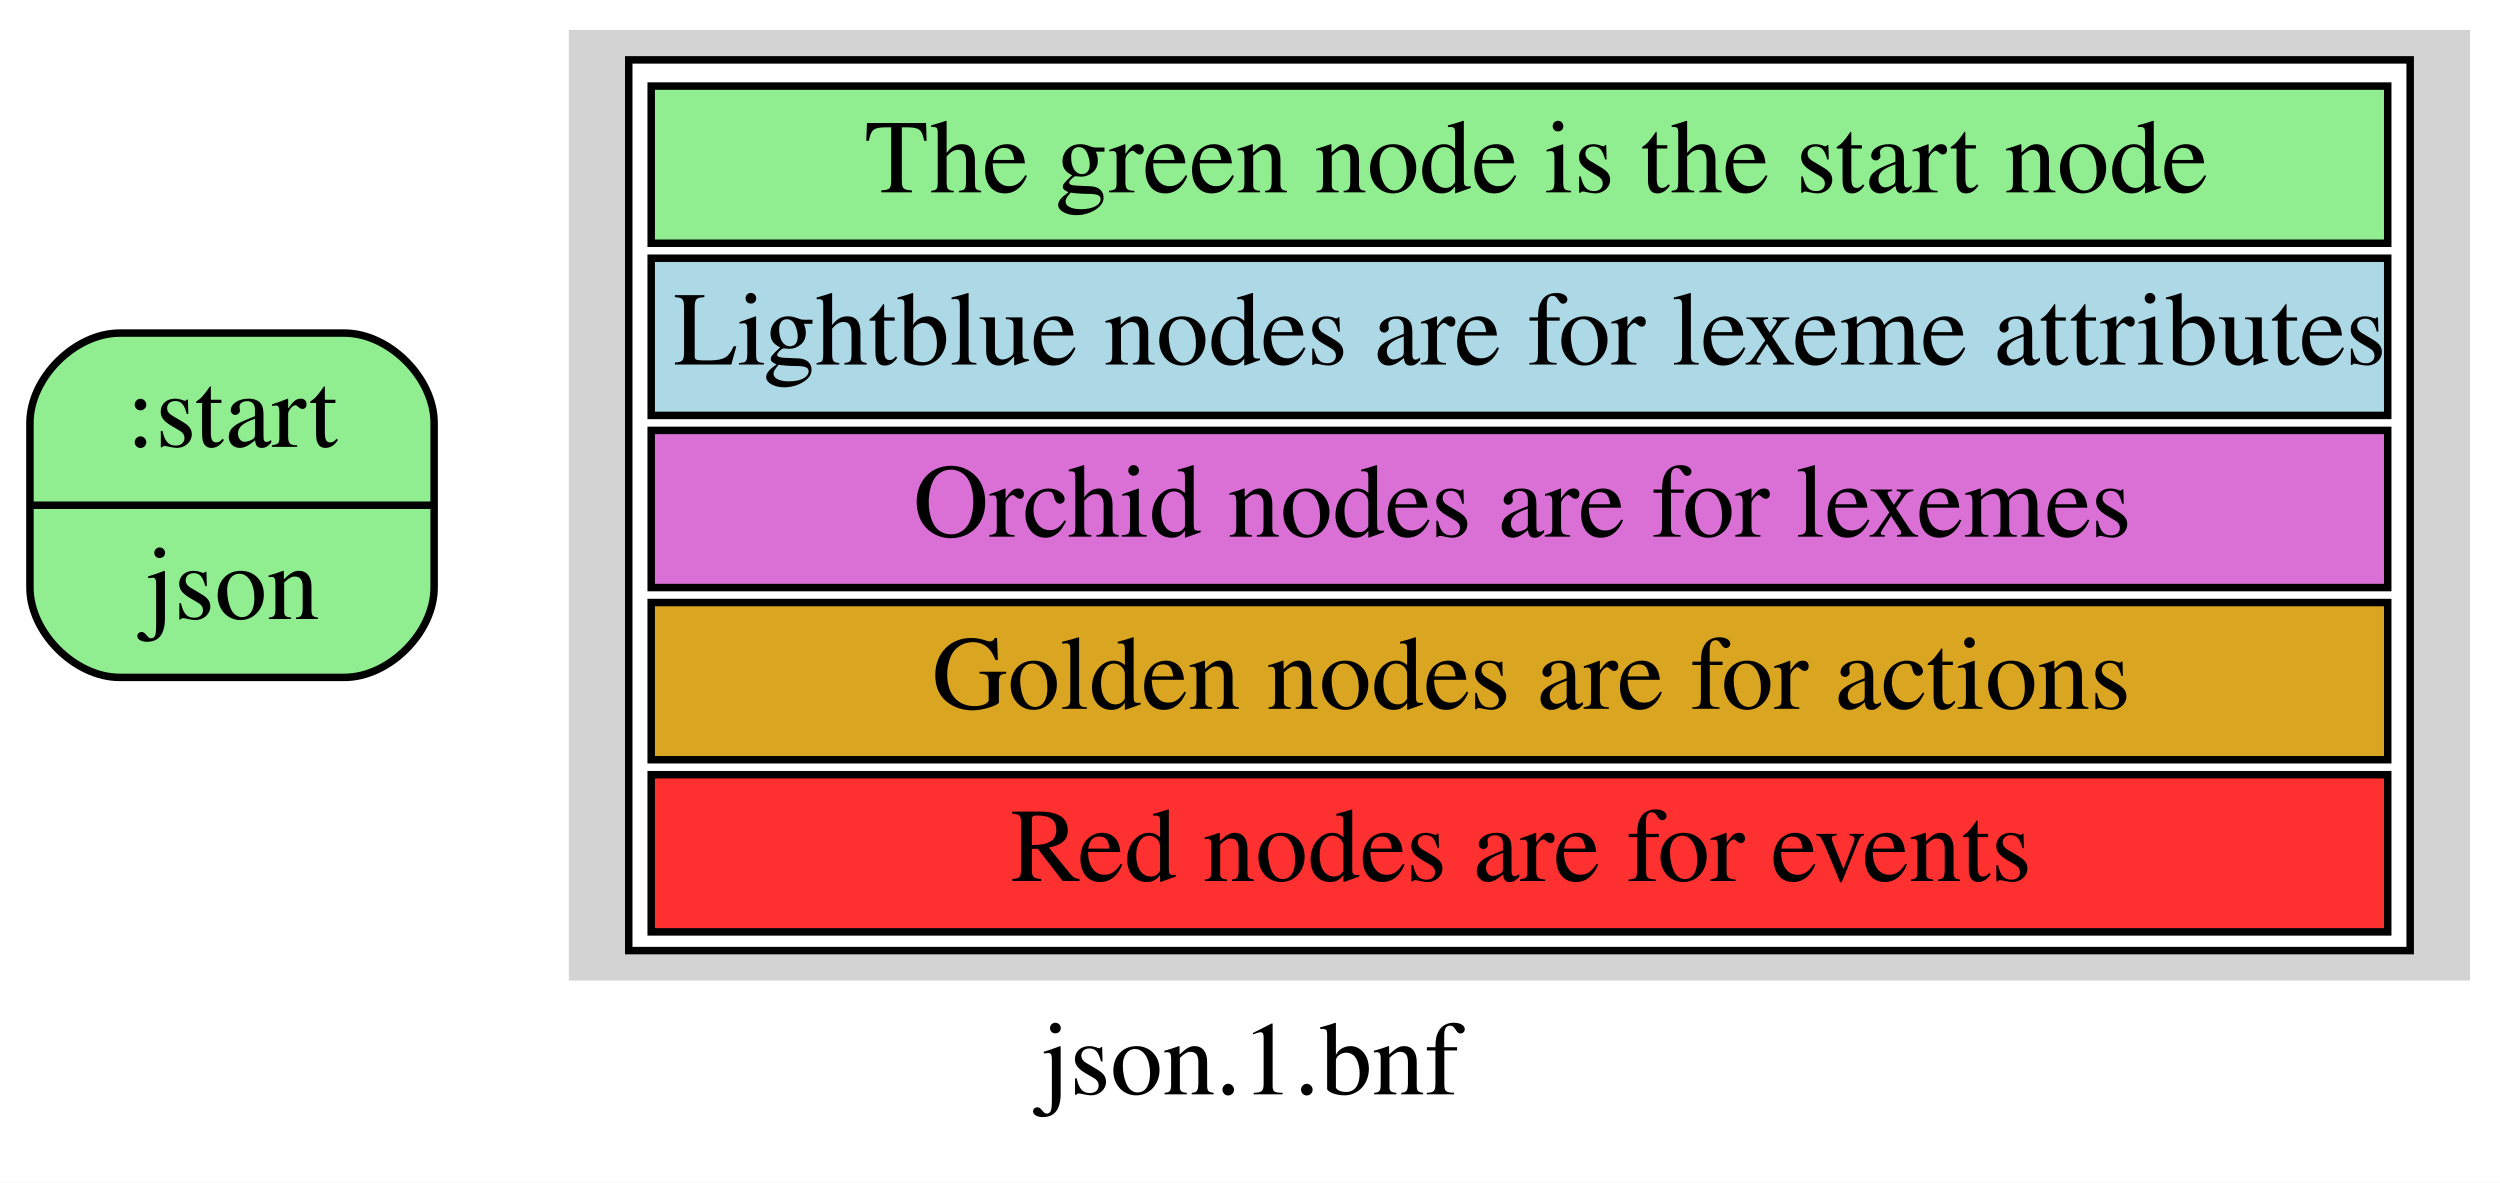
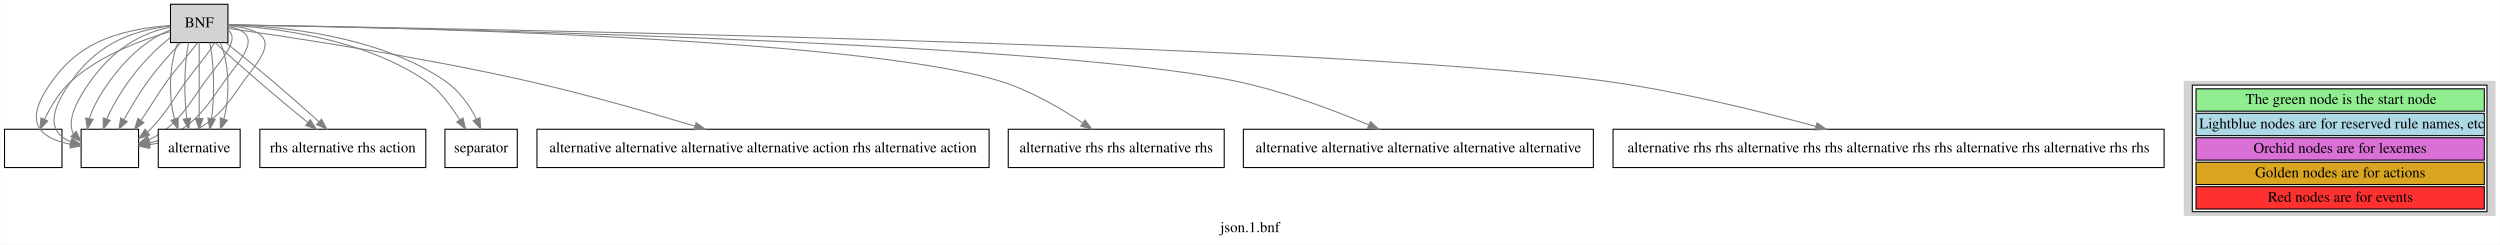
- <svg xmlns="http://www.w3.org/2000/svg" width="334pt" height="158pt" viewBox="0.00 0.00 334.00 158.00">
-   <g id="graph0" class="graph" transform="scale(1 1) rotate(0) translate(4 154)">
-     <polygon fill="white" stroke="none" points="-4,4 -4,-154 330,-154 330,4 -4,4" />
-     <text text-anchor="middle" x="163" y="-7.8" font-family="Times,serif" font-size="14.00">json.1.bnf</text>
+ <svg xmlns="http://www.w3.org/2000/svg" width="2350pt" height="230pt" viewBox="0.00 0.00 2349.50 230.00">
+   <g id="graph0" class="graph" transform="scale(1 1) rotate(0) translate(4 226)">
+     <polygon fill="white" stroke="none" points="-4,4 -4,-226 2345.5,-226 2345.5,4 -4,4" />
+     <text text-anchor="middle" x="1170.75" y="-7.8" font-family="Times,serif" font-size="14.00">json.1.bnf</text>
    <g id="node1" class="node">
-       <path fill="lightgreen" stroke="black" d="M12,-63.5C12,-63.5 42,-63.5 42,-63.5 48,-63.5 54,-69.5 54,-75.5 54,-75.5 54,-97.5 54,-97.5 54,-103.5 48,-109.5 42,-109.5 42,-109.5 12,-109.5 12,-109.5 6,-109.5 0,-103.5 0,-97.5 0,-97.5 0,-75.5 0,-75.5 0,-69.5 6,-63.5 12,-63.5" />
-       <text text-anchor="middle" x="27" y="-94.3" font-family="Times,serif" font-size="14.00">:start</text>
-       <polyline fill="none" stroke="black" points="0,-86.5 54,-86.5 " />
-       <text text-anchor="middle" x="27" y="-71.3" font-family="Times,serif" font-size="14.00">json</text>
+       <polygon fill="white" stroke="black" points="54,-104.5 0,-104.5 0,-68.5 54,-68.5 54,-104.5" />
    </g>
    <g id="node2" class="node">
-       <polygon fill="lightgrey" stroke="none" points="326,-150 72,-150 72,-23 326,-23 326,-150" />
-       <polygon fill="white" stroke="none" points="80,-27 80,-146 318,-146 318,-27 80,-27" />
-       <polygon fill="lightgreen" stroke="none" points="83,-121.5 83,-142.5 315,-142.5 315,-121.5 83,-121.5" />
-       <polygon fill="none" stroke="black" points="83,-121.5 83,-142.5 315,-142.5 315,-121.5 83,-121.5" />
-       <text text-anchor="start" x="111.5" y="-128.3" font-family="Times,serif" font-size="14.00">The green node is the start node</text>
-       <polygon fill="lightblue" stroke="none" points="83,-98.5 83,-119.5 315,-119.5 315,-98.5 83,-98.5" />
-       <polygon fill="none" stroke="black" points="83,-98.5 83,-119.5 315,-119.5 315,-98.5 83,-98.5" />
-       <text text-anchor="start" x="86" y="-105.3" font-family="Times,serif" font-size="14.00">Lightblue nodes are for lexeme attributes</text>
-       <polygon fill="orchid" stroke="none" points="83,-75.5 83,-96.5 315,-96.5 315,-75.5 83,-75.5" />
-       <polygon fill="none" stroke="black" points="83,-75.5 83,-96.5 315,-96.5 315,-75.5 83,-75.5" />
-       <text text-anchor="start" x="118" y="-82.3" font-family="Times,serif" font-size="14.00">Orchid nodes are for lexemes</text>
-       <polygon fill="goldenrod" stroke="none" points="83,-52.5 83,-73.5 315,-73.5 315,-52.5 83,-52.5" />
-       <polygon fill="none" stroke="black" points="83,-52.5 83,-73.5 315,-73.5 315,-52.5 83,-52.5" />
-       <text text-anchor="start" x="120.5" y="-59.3" font-family="Times,serif" font-size="14.00">Golden nodes are for actions</text>
-       <polygon fill="#ff3030" stroke="none" points="83,-29.5 83,-50.5 315,-50.5 315,-29.5 83,-29.5" />
-       <polygon fill="none" stroke="black" points="83,-29.5 83,-50.5 315,-50.5 315,-29.5 83,-29.5" />
-       <text text-anchor="start" x="131" y="-36.3" font-family="Times,serif" font-size="14.00">Red nodes are for events</text>
-       <polygon fill="none" stroke="black" points="80,-27 80,-146 318,-146 318,-27 80,-27" />
+       <polygon fill="lightgrey" stroke="black" points="210,-222 156,-222 156,-186 210,-186 210,-222" />
+       <text text-anchor="middle" x="183" y="-200.3" font-family="Times,serif" font-size="14.00">BNF</text>
+     </g>
+     <g id="edge1" class="edge">
+       <path fill="none" stroke="grey" d="M155.972,-196.364C129.702,-188.787 89.934,-174.204 63,-150 52.05,-140.16 43.564,-126.175 37.59,-113.929" />
+       <polygon fill="grey" stroke="grey" points="40.667,-112.242 33.337,-104.593 34.297,-115.144 40.667,-112.242" />
+     </g>
+     <g id="node3" class="node">
+       <polygon fill="white" stroke="black" points="126,-104.5 72,-104.5 72,-68.5 126,-68.5 126,-104.5" />
+     </g>
+     <g id="edge2" class="edge">
+       <path fill="none" stroke="grey" d="M155.582,-202.058C86.718,-197.046 61.658,-172.883 45,-150 29.318,-128.458 14.834,-99.547 62.074,-90.4" />
+       <polygon fill="grey" stroke="grey" points="62.636,-93.855 71.993,-88.885 61.58,-86.935 62.636,-93.855" />
+     </g>
+     <g id="edge12" class="edge">
+       <path fill="none" stroke="grey" d="M155.781,-201.543C103.187,-195.563 79.147,-172.18 63,-150 48.507,-130.091 35.037,-103.888 62.209,-92.809" />
+       <polygon fill="grey" stroke="grey" points="63.415,-96.102 71.991,-89.88 61.407,-89.396 63.415,-96.102" />
+     </g>
+     <g id="edge13" class="edge">
+       <path fill="none" stroke="grey" d="M155.935,-200.47C118.707,-193.133 96.307,-171.026 81,-150 69.151,-133.723 57.985,-113.239 64.696,-100.252" />
+       <polygon fill="grey" stroke="grey" points="67.375,-102.519 71.86,-92.921 62.368,-97.627 67.375,-102.519" />
+     </g>
+     <g id="edge14" class="edge">
+       <path fill="none" stroke="grey" d="M155.804,-197.762C132.184,-188.607 112.736,-168.868 99,-150 90.958,-138.953 83.23,-125.967 79.799,-114.703" />
+       <polygon fill="grey" stroke="grey" points="83.186,-113.764 77.956,-104.55 76.299,-115.015 83.186,-113.764" />
+     </g>
+     <g id="edge16" class="edge">
+       <path fill="none" stroke="grey" d="M155.831,-190.591C142.167,-180.247 127.813,-164.854 117,-150 108.792,-138.725 100.912,-125.431 96.11,-114.008" />
+       <polygon fill="grey" stroke="grey" points="99.396,-112.803 92.752,-104.55 92.8,-115.145 99.396,-112.803" />
+     </g>
+     <g id="edge18" class="edge">
+       <path fill="none" stroke="grey" d="M165.559,-185.662C155.978,-175.683 144.206,-162.646 135,-150 126.709,-138.611 118.753,-125.162 112.438,-113.663" />
+       <polygon fill="grey" stroke="grey" points="115.361,-111.707 107.549,-104.55 109.193,-115.017 115.361,-111.707" />
+     </g>
+     <g id="edge19" class="edge">
+       <path fill="none" stroke="grey" d="M181.413,-185.662C173.978,-175.683 162.206,-162.646 153,-150 144.543,-138.383 136.435,-124.623 128.44,-112.975" />
+       <polygon fill="grey" stroke="grey" points="131.042,-110.601 122.345,-104.55 125.371,-114.704 131.042,-110.601" />
+     </g>
+     <g id="edge22" class="edge">
+       <path fill="none" stroke="grey" d="M197.267,-185.662C191.978,-175.683 180.206,-162.646 171,-150 159.641,-134.396 148.91,-114.926 134.311,-101.901" />
+       <polygon fill="grey" stroke="grey" points="136.359,-99.06 126.301,-95.732 132.088,-104.606 136.359,-99.06" />
+     </g>
+     <g id="edge23" class="edge">
+       <path fill="none" stroke="grey" d="M210.16,-197.762C222.184,-188.607 202.736,-168.868 189,-150 175.294,-131.173 162.503,-106.715 135.827,-94.744" />
+       <polygon fill="grey" stroke="grey" points="136.82,-91.38 126.227,-91.189 134.389,-97.944 136.82,-91.38" />
+     </g>
+     <g id="edge24" class="edge">
+       <path fill="none" stroke="grey" d="M210.259,-201.018C245.888,-194.295 222.708,-171.578 207,-150 191.927,-129.294 177.959,-101.779 136.233,-91.552" />
+       <polygon fill="grey" stroke="grey" points="136.773,-88.091 126.277,-89.539 135.385,-94.952 136.773,-88.091" />
+     </g>
+     <g id="edge25" class="edge">
+       <path fill="none" stroke="grey" d="M210.308,-201.886C266.17,-196.516 241.476,-172.632 225,-150 209.083,-128.135 194.4,-98.678 136.154,-90.002" />
+       <polygon fill="grey" stroke="grey" points="136.367,-86.502 126.014,-88.751 135.51,-93.449 136.367,-86.502" />
+     </g>
+     <g id="node4" class="node">
+       <polygon fill="white" stroke="black" points="221.5,-104.5 144.5,-104.5 144.5,-68.5 221.5,-68.5 221.5,-104.5" />
+       <text text-anchor="middle" x="183" y="-82.8" font-family="Times,serif" font-size="14.00">alternative</text>
+     </g>
+     <g id="edge3" class="edge">
+       <path fill="none" stroke="grey" d="M163.178,-185.958C154.887,-167.021 153.778,-136.202 159.852,-114.087" />
+       <polygon fill="grey" stroke="grey" points="163.168,-115.207 163.148,-104.612 156.557,-112.907 163.168,-115.207" />
+     </g>
+     <g id="edge6" class="edge">
+       <path fill="none" stroke="grey" d="M173.089,-185.958C168.981,-167.191 168.399,-136.756 171.345,-114.687" />
+       <polygon fill="grey" stroke="grey" points="174.832,-115.06 173.074,-104.612 167.933,-113.876 174.832,-115.06" />
+     </g>
+     <g id="edge11" class="edge">
+       <path fill="none" stroke="grey" d="M183,-185.958C183,-167.191 183,-136.756 183,-114.687" />
+       <polygon fill="grey" stroke="grey" points="186.5,-114.612 183,-104.612 179.5,-114.612 186.5,-114.612" />
+     </g>
+     <g id="edge17" class="edge">
+       <path fill="none" stroke="grey" d="M192.911,-185.958C197.019,-167.191 197.601,-136.756 194.655,-114.687" />
+       <polygon fill="grey" stroke="grey" points="198.067,-113.876 192.926,-104.612 191.168,-115.06 198.067,-113.876" />
+     </g>
+     <g id="edge21" class="edge">
+       <path fill="none" stroke="grey" d="M202.822,-185.958C211.113,-167.021 212.222,-136.202 206.148,-114.087" />
+       <polygon fill="grey" stroke="grey" points="209.443,-112.907 202.852,-104.612 202.832,-115.207 209.443,-112.907" />
+     </g>
+     <g id="node5" class="node">
+       <polygon fill="white" stroke="black" points="396,-104.5 240,-104.5 240,-68.5 396,-68.5 396,-104.5" />
+       <text text-anchor="middle" x="318" y="-82.8" font-family="Times,serif" font-size="14.00">rhs alternative rhs action</text>
+     </g>
+     <g id="edge4" class="edge">
+       <path fill="none" stroke="grey" d="M197.964,-185.958C219.02,-166.082 257.351,-133.119 285.141,-110.866" />
+       <polygon fill="grey" stroke="grey" points="287.37,-113.565 293.036,-104.612 283.024,-108.078 287.37,-113.565" />
+     </g>
+     <g id="edge8" class="edge">
+       <path fill="none" stroke="grey" d="M207.875,-185.958C233.063,-166.253 271.344,-133.684 295.61,-111.441" />
+       <polygon fill="grey" stroke="grey" points="298.017,-113.983 302.962,-104.612 293.253,-108.854 298.017,-113.983" />
+     </g>
+     <g id="node6" class="node">
+       <polygon fill="white" stroke="black" points="482,-104.5 414,-104.5 414,-68.5 482,-68.5 482,-104.5" />
+       <text text-anchor="middle" x="448" y="-82.8" font-family="Times,serif" font-size="14.00">separator</text>
+     </g>
+     <g id="edge5" class="edge">
+       <path fill="none" stroke="grey" d="M210.096,-202.35C253.229,-199.937 337.838,-189.899 396,-150 409.325,-140.859 419.754,-126.125 427.993,-113.258" />
+       <polygon fill="grey" stroke="grey" points="430.99,-115.067 433.356,-104.74 425.066,-111.338 430.99,-115.067" />
+     </g>
+     <g id="edge9" class="edge">
+       <path fill="none" stroke="grey" d="M210.043,-202.821C256.294,-201.458 350.773,-193.373 414,-150 427.069,-141.035 437.352,-126.69 443.646,-114.002" />
+       <polygon fill="grey" stroke="grey" points="446.895,-115.307 447.662,-104.74 440.473,-112.522 446.895,-115.307" />
+     </g>
+     <g id="node7" class="node">
+       <polygon fill="white" stroke="black" points="925.5,-104.5 500.5,-104.5 500.5,-68.5 925.5,-68.5 925.5,-104.5" />
+       <text text-anchor="middle" x="713" y="-82.8" font-family="Times,serif" font-size="14.00">alternative alternative alternative alternative action rhs alternative action</text>
+     </g>
+     <g id="edge7" class="edge">
+       <path fill="none" stroke="grey" d="M210.381,-199.265C264.392,-191.684 388.332,-173.219 491,-150 544.735,-137.847 604.839,-120.703 648.943,-107.444" />
+       <polygon fill="grey" stroke="grey" points="650.105,-110.749 658.665,-104.506 648.08,-104.048 650.105,-110.749" />
+     </g>
+     <g id="node8" class="node">
+       <polygon fill="white" stroke="black" points="1146.5,-104.5 943.5,-104.5 943.5,-68.5 1146.5,-68.5 1146.5,-104.5" />
+       <text text-anchor="middle" x="1045" y="-82.8" font-family="Times,serif" font-size="14.00">alternative rhs rhs alternative rhs</text>
+     </g>
+     <g id="edge10" class="edge">
+       <path fill="none" stroke="grey" d="M210.302,-202.69C328.366,-201.102 795.311,-192.222 935,-150 963.331,-141.437 992.314,-124.572 1013.41,-110.517" />
+       <polygon fill="grey" stroke="grey" points="1015.66,-113.223 1021.95,-104.698 1011.71,-107.44 1015.66,-113.223" />
+     </g>
+     <g id="node9" class="node">
+       <polygon fill="white" stroke="black" points="1493.5,-104.5 1164.5,-104.5 1164.5,-68.5 1493.5,-68.5 1493.5,-104.5" />
+       <text text-anchor="middle" x="1329" y="-82.8" font-family="Times,serif" font-size="14.00">alternative alternative alternative alternative alternative</text>
+     </g>
+     <g id="edge15" class="edge">
+       <path fill="none" stroke="grey" d="M210.386,-202.586C348.328,-200.338 967.836,-188.25 1156,-150 1200.2,-141.016 1248.28,-122.924 1282.51,-108.507" />
+       <polygon fill="grey" stroke="grey" points="1283.96,-111.694 1291.78,-104.549 1281.21,-105.256 1283.96,-111.694" />
+     </g>
+     <g id="node10" class="node">
+       <polygon fill="white" stroke="black" points="2030,-104.5 1512,-104.5 1512,-68.5 2030,-68.5 2030,-104.5" />
+       <text text-anchor="middle" x="1771" y="-82.8" font-family="Times,serif" font-size="14.00">alternative rhs rhs alternative rhs rhs alternative rhs rhs alternative rhs alternative rhs rhs</text>
+     </g>
+     <g id="edge20" class="edge">
+       <path fill="none" stroke="grey" d="M210.259,-202.608C375.084,-200.129 1240.21,-185.592 1503,-150 1571.86,-140.673 1648.98,-121.77 1702.75,-107.182" />
+       <polygon fill="grey" stroke="grey" points="1703.79,-110.527 1712.51,-104.512 1701.95,-103.775 1703.79,-110.527" />
+     </g>
+     <g id="node11" class="node">
+       <polygon fill="lightgrey" stroke="none" points="2341.5,-150 2048.5,-150 2048.5,-23 2341.5,-23 2341.5,-150" />
+       <polygon fill="white" stroke="none" points="2056.5,-27 2056.5,-146 2333.5,-146 2333.5,-27 2056.5,-27" />
+       <polygon fill="lightgreen" stroke="none" points="2060,-121.5 2060,-142.5 2331,-142.5 2331,-121.5 2060,-121.5" />
+       <polygon fill="none" stroke="black" points="2060,-121.5 2060,-142.5 2331,-142.5 2331,-121.5 2060,-121.5" />
+       <text text-anchor="start" x="2106.5" y="-128.3" font-family="Times,serif" font-size="14.00">The green node is the start node</text>
+       <polygon fill="lightblue" stroke="none" points="2060,-98.5 2060,-119.5 2331,-119.5 2331,-98.5 2060,-98.5" />
+       <polygon fill="none" stroke="black" points="2060,-98.5 2060,-119.5 2331,-119.5 2331,-98.5 2060,-98.5" />
+       <text text-anchor="start" x="2063" y="-105.3" font-family="Times,serif" font-size="14.00">Lightblue nodes are for reserved rule names, etc</text>
+       <polygon fill="orchid" stroke="none" points="2060,-75.5 2060,-96.5 2331,-96.5 2331,-75.5 2060,-75.5" />
+       <polygon fill="none" stroke="black" points="2060,-75.5 2060,-96.5 2331,-96.5 2331,-75.5 2060,-75.5" />
+       <text text-anchor="start" x="2114" y="-82.3" font-family="Times,serif" font-size="14.00">Orchid nodes are for lexemes</text>
+       <polygon fill="goldenrod" stroke="none" points="2060,-52.5 2060,-73.5 2331,-73.5 2331,-52.5 2060,-52.5" />
+       <polygon fill="none" stroke="black" points="2060,-52.5 2060,-73.5 2331,-73.5 2331,-52.5 2060,-52.5" />
+       <text text-anchor="start" x="2115.5" y="-59.3" font-family="Times,serif" font-size="14.00">Golden nodes are for actions</text>
+       <polygon fill="#ff3030" stroke="none" points="2060,-29.5 2060,-50.5 2331,-50.5 2331,-29.5 2060,-29.5" />
+       <polygon fill="none" stroke="black" points="2060,-29.5 2060,-50.5 2331,-50.5 2331,-29.5 2060,-29.5" />
+       <text text-anchor="start" x="2127.5" y="-36.3" font-family="Times,serif" font-size="14.00">Red nodes are for events</text>
+       <polygon fill="none" stroke="black" points="2056.5,-27 2056.5,-146 2333.5,-146 2333.5,-27 2056.5,-27" />
    </g>
  </g>
</svg>
